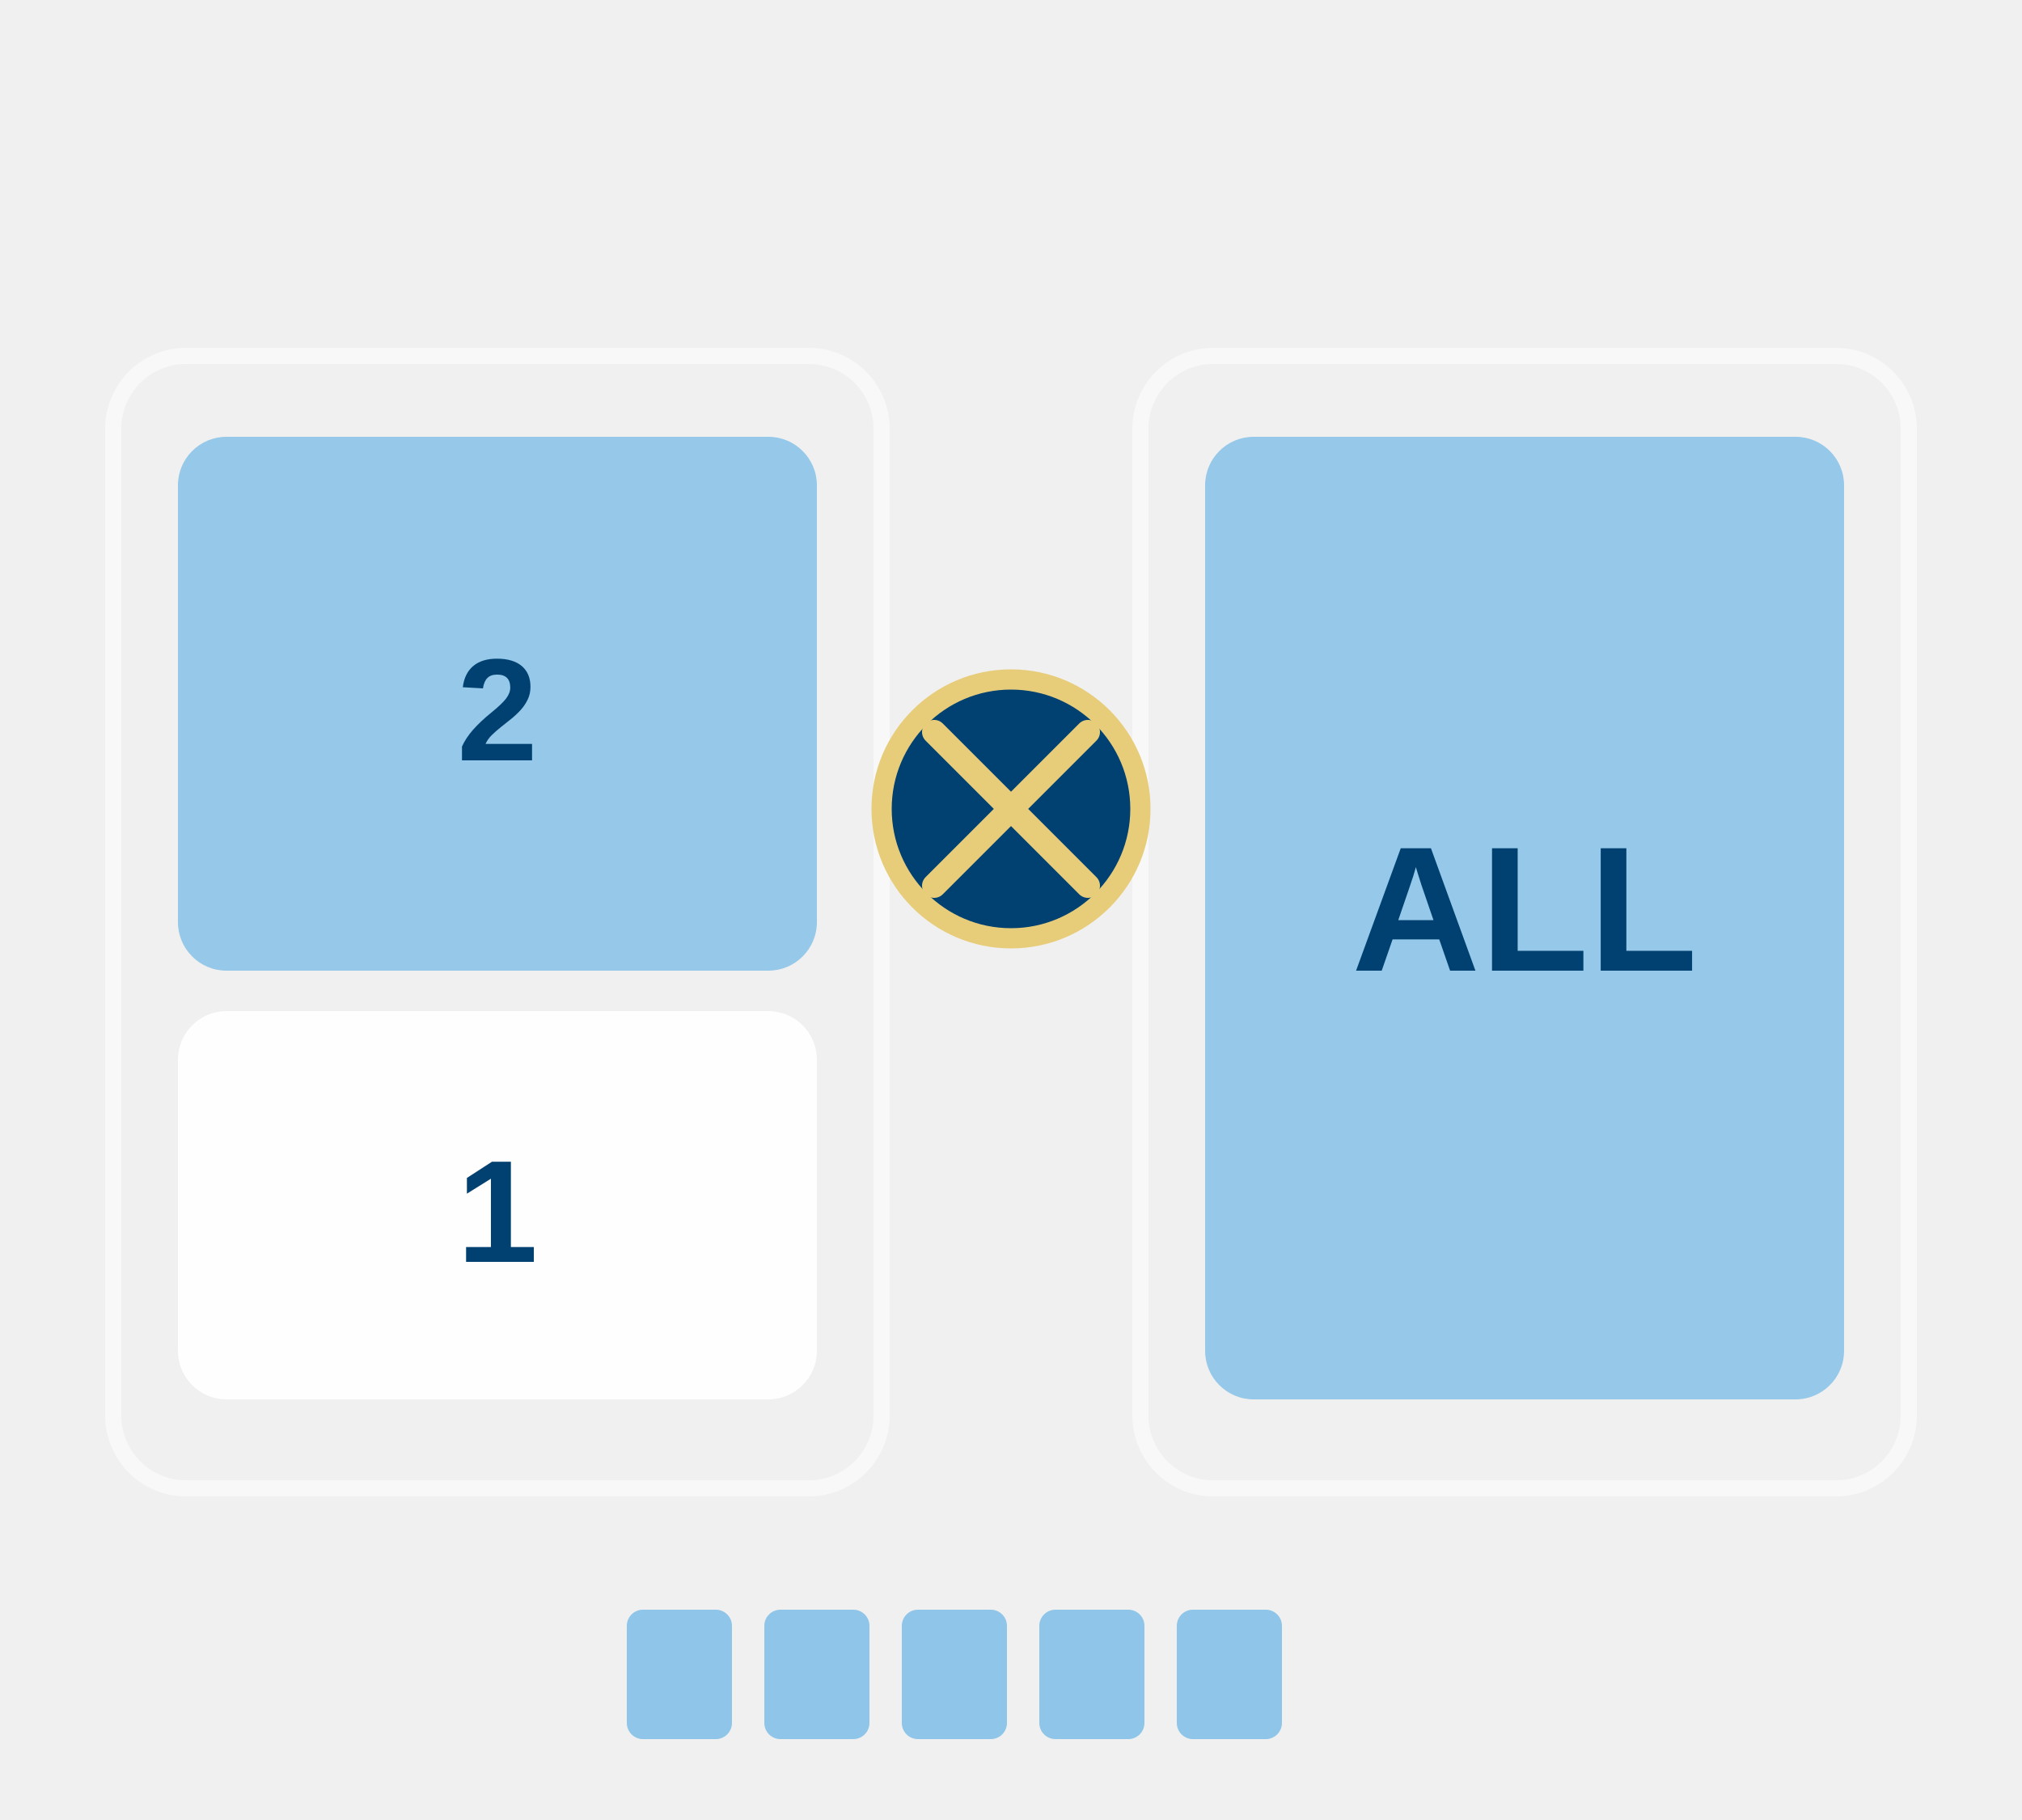
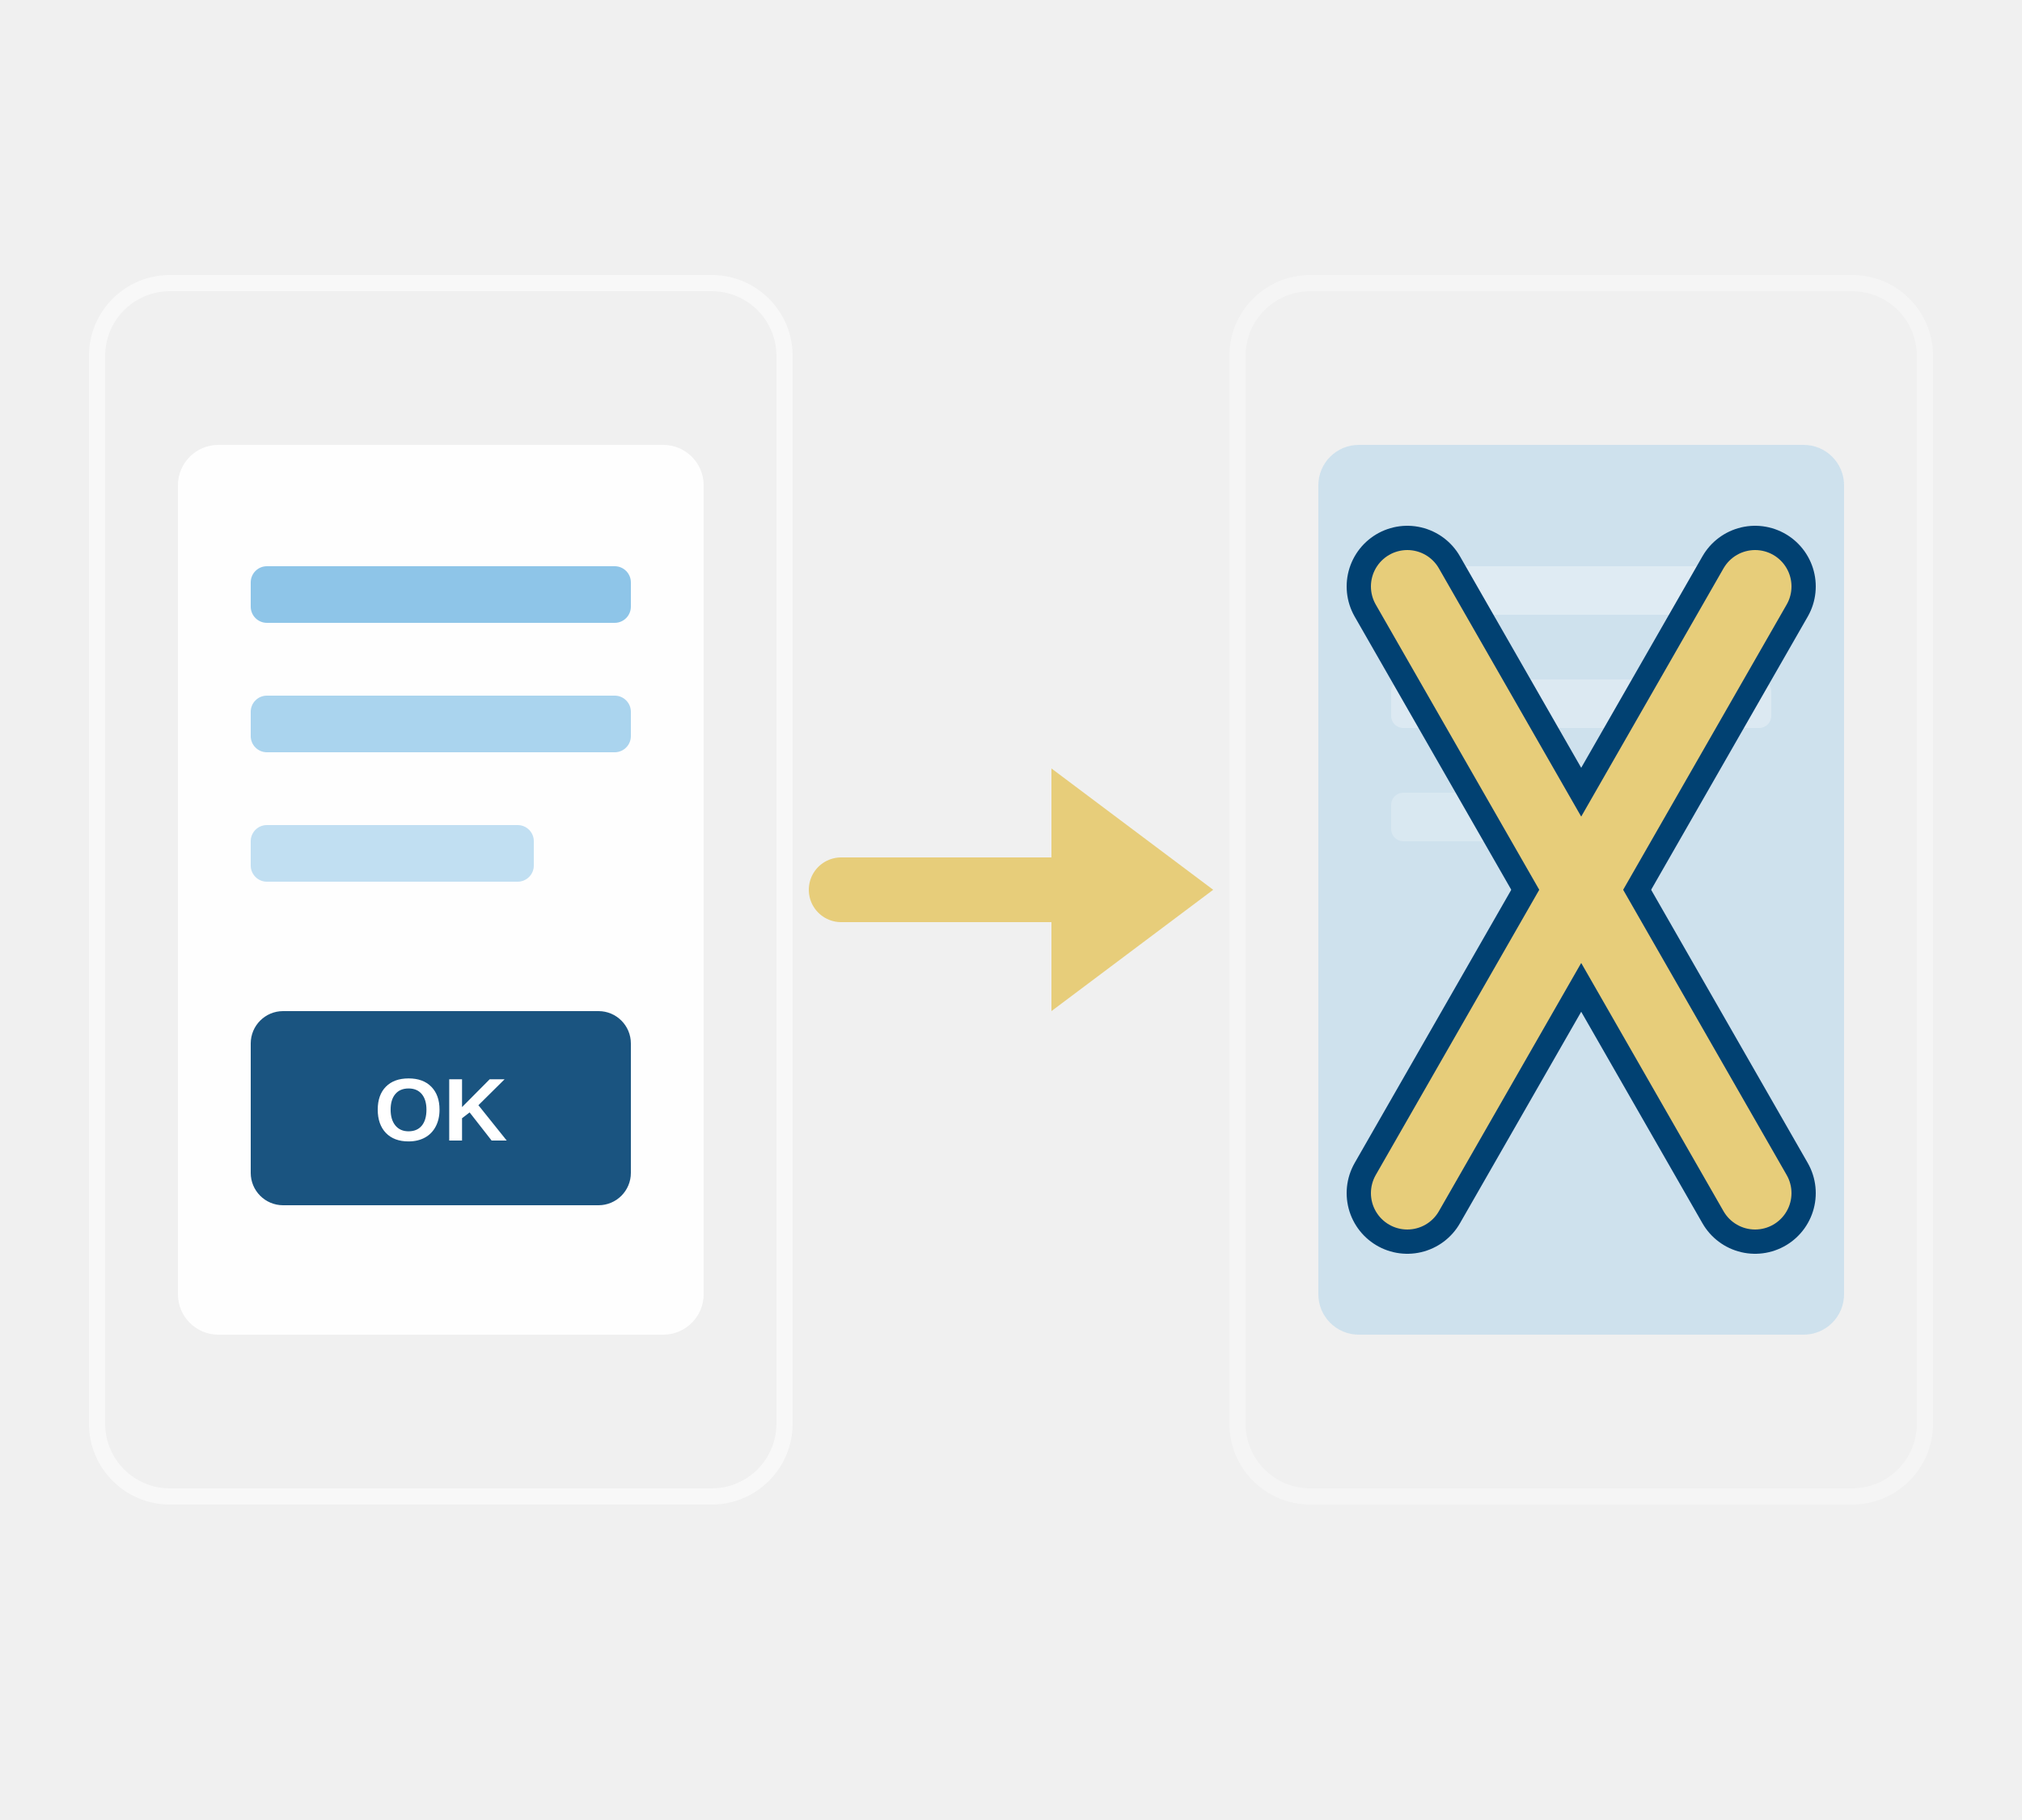
- <svg xmlns="http://www.w3.org/2000/svg" width="500" height="450" viewBox="0 0 500 450" role="img" aria-label="binary compare tax return vs onestop with one warn badge">
-   <rect x="28" y="88" width="190" height="280" rx="18" fill="none" stroke="#ffffff" stroke-width="4" opacity="0.5" />
-   <rect x="44" y="250" width="158" height="96" rx="12" fill="#ffffff" opacity="0.9" />
-   <rect x="44" y="108" width="158" height="132" rx="12" fill="#8ec5e8" opacity="0.92" />
-   <text x="123" y="188" text-anchor="middle" font-family="Arial, Helvetica, sans-serif" font-size="36" font-weight="700" fill="#014172">2</text>
-   <text x="123" y="312" text-anchor="middle" font-family="Arial, Helvetica, sans-serif" font-size="36" font-weight="700" fill="#014172">1</text>
-   <rect x="282" y="88" width="190" height="280" rx="18" fill="none" stroke="#ffffff" stroke-width="4" opacity="0.5" />
-   <rect x="298" y="108" width="158" height="238" rx="12" fill="#8ec5e8" opacity="0.92" />
-   <text x="377" y="240" text-anchor="middle" font-family="Arial, Helvetica, sans-serif" font-size="44" font-weight="700" fill="#014172">ALL</text>
-   <circle cx="250" cy="200" r="32" fill="#014172" stroke="#e7cd7a" stroke-width="5" />
-   <line x1="231" y1="181" x2="269" y2="219" stroke="#e7cd7a" stroke-width="6" stroke-linecap="round" />
-   <line x1="269" y1="181" x2="231" y2="219" stroke="#e7cd7a" stroke-width="6" stroke-linecap="round" />
-   <rect x="155" y="398" width="26" height="32" rx="4" fill="#8ec5e8" />
-   <rect x="189" y="398" width="26" height="32" rx="4" fill="#8ec5e8" />
-   <rect x="223" y="398" width="26" height="32" rx="4" fill="#8ec5e8" />
-   <rect x="257" y="398" width="26" height="32" rx="4" fill="#8ec5e8" />
-   <rect x="291" y="398" width="26" height="32" rx="4" fill="#8ec5e8" />
+ <svg xmlns="http://www.w3.org/2000/svg" width="500" height="450" viewBox="0 0 500 450" role="img" aria-label="filing a tax return cancels the one-stop exemption">
+   <rect x="24" y="70" width="170" height="300" rx="18" fill="none" stroke="#ffffff" stroke-width="4" opacity="0.55" />
+   <rect x="44" y="110" width="130" height="220" rx="10" fill="#ffffff" opacity="0.95" />
+   <rect x="62" y="140" width="94" height="14" rx="4" fill="#8ec5e8" />
+   <rect x="62" y="172" width="94" height="14" rx="4" fill="#8ec5e8" opacity="0.75" />
+   <rect x="62" y="204" width="70" height="14" rx="4" fill="#8ec5e8" opacity="0.55" />
+   <rect x="62" y="250" width="94" height="48" rx="8" fill="#014172" opacity="0.9" />
+   <text x="109" y="282" text-anchor="middle" font-family="Arial, Helvetica, sans-serif" font-size="22" font-weight="700" fill="#ffffff">OK</text>
+   <line x1="208" y1="220" x2="268" y2="220" stroke="#e7cd7a" stroke-width="16" stroke-linecap="round" />
+   <polygon points="260,190 300,220 260,250" fill="#e7cd7a" />
+   <rect x="306" y="70" width="170" height="300" rx="18" fill="none" stroke="#ffffff" stroke-width="4" opacity="0.35" />
+   <rect x="326" y="110" width="130" height="220" rx="10" fill="#8ec5e8" opacity="0.35" />
+   <rect x="344" y="140" width="94" height="12" rx="3" fill="#ffffff" opacity="0.35" />
+   <rect x="344" y="168" width="94" height="12" rx="3" fill="#ffffff" opacity="0.28" />
+   <rect x="344" y="196" width="70" height="12" rx="3" fill="#ffffff" opacity="0.22" />
+   <line x1="348" y1="145" x2="434" y2="295" stroke="#014172" stroke-width="30" stroke-linecap="round" />
+   <line x1="434" y1="145" x2="348" y2="295" stroke="#014172" stroke-width="30" stroke-linecap="round" />
+   <line x1="348" y1="145" x2="434" y2="295" stroke="#e7cd7a" stroke-width="18" stroke-linecap="round" />
+   <line x1="434" y1="145" x2="348" y2="295" stroke="#e7cd7a" stroke-width="18" stroke-linecap="round" />
</svg>
